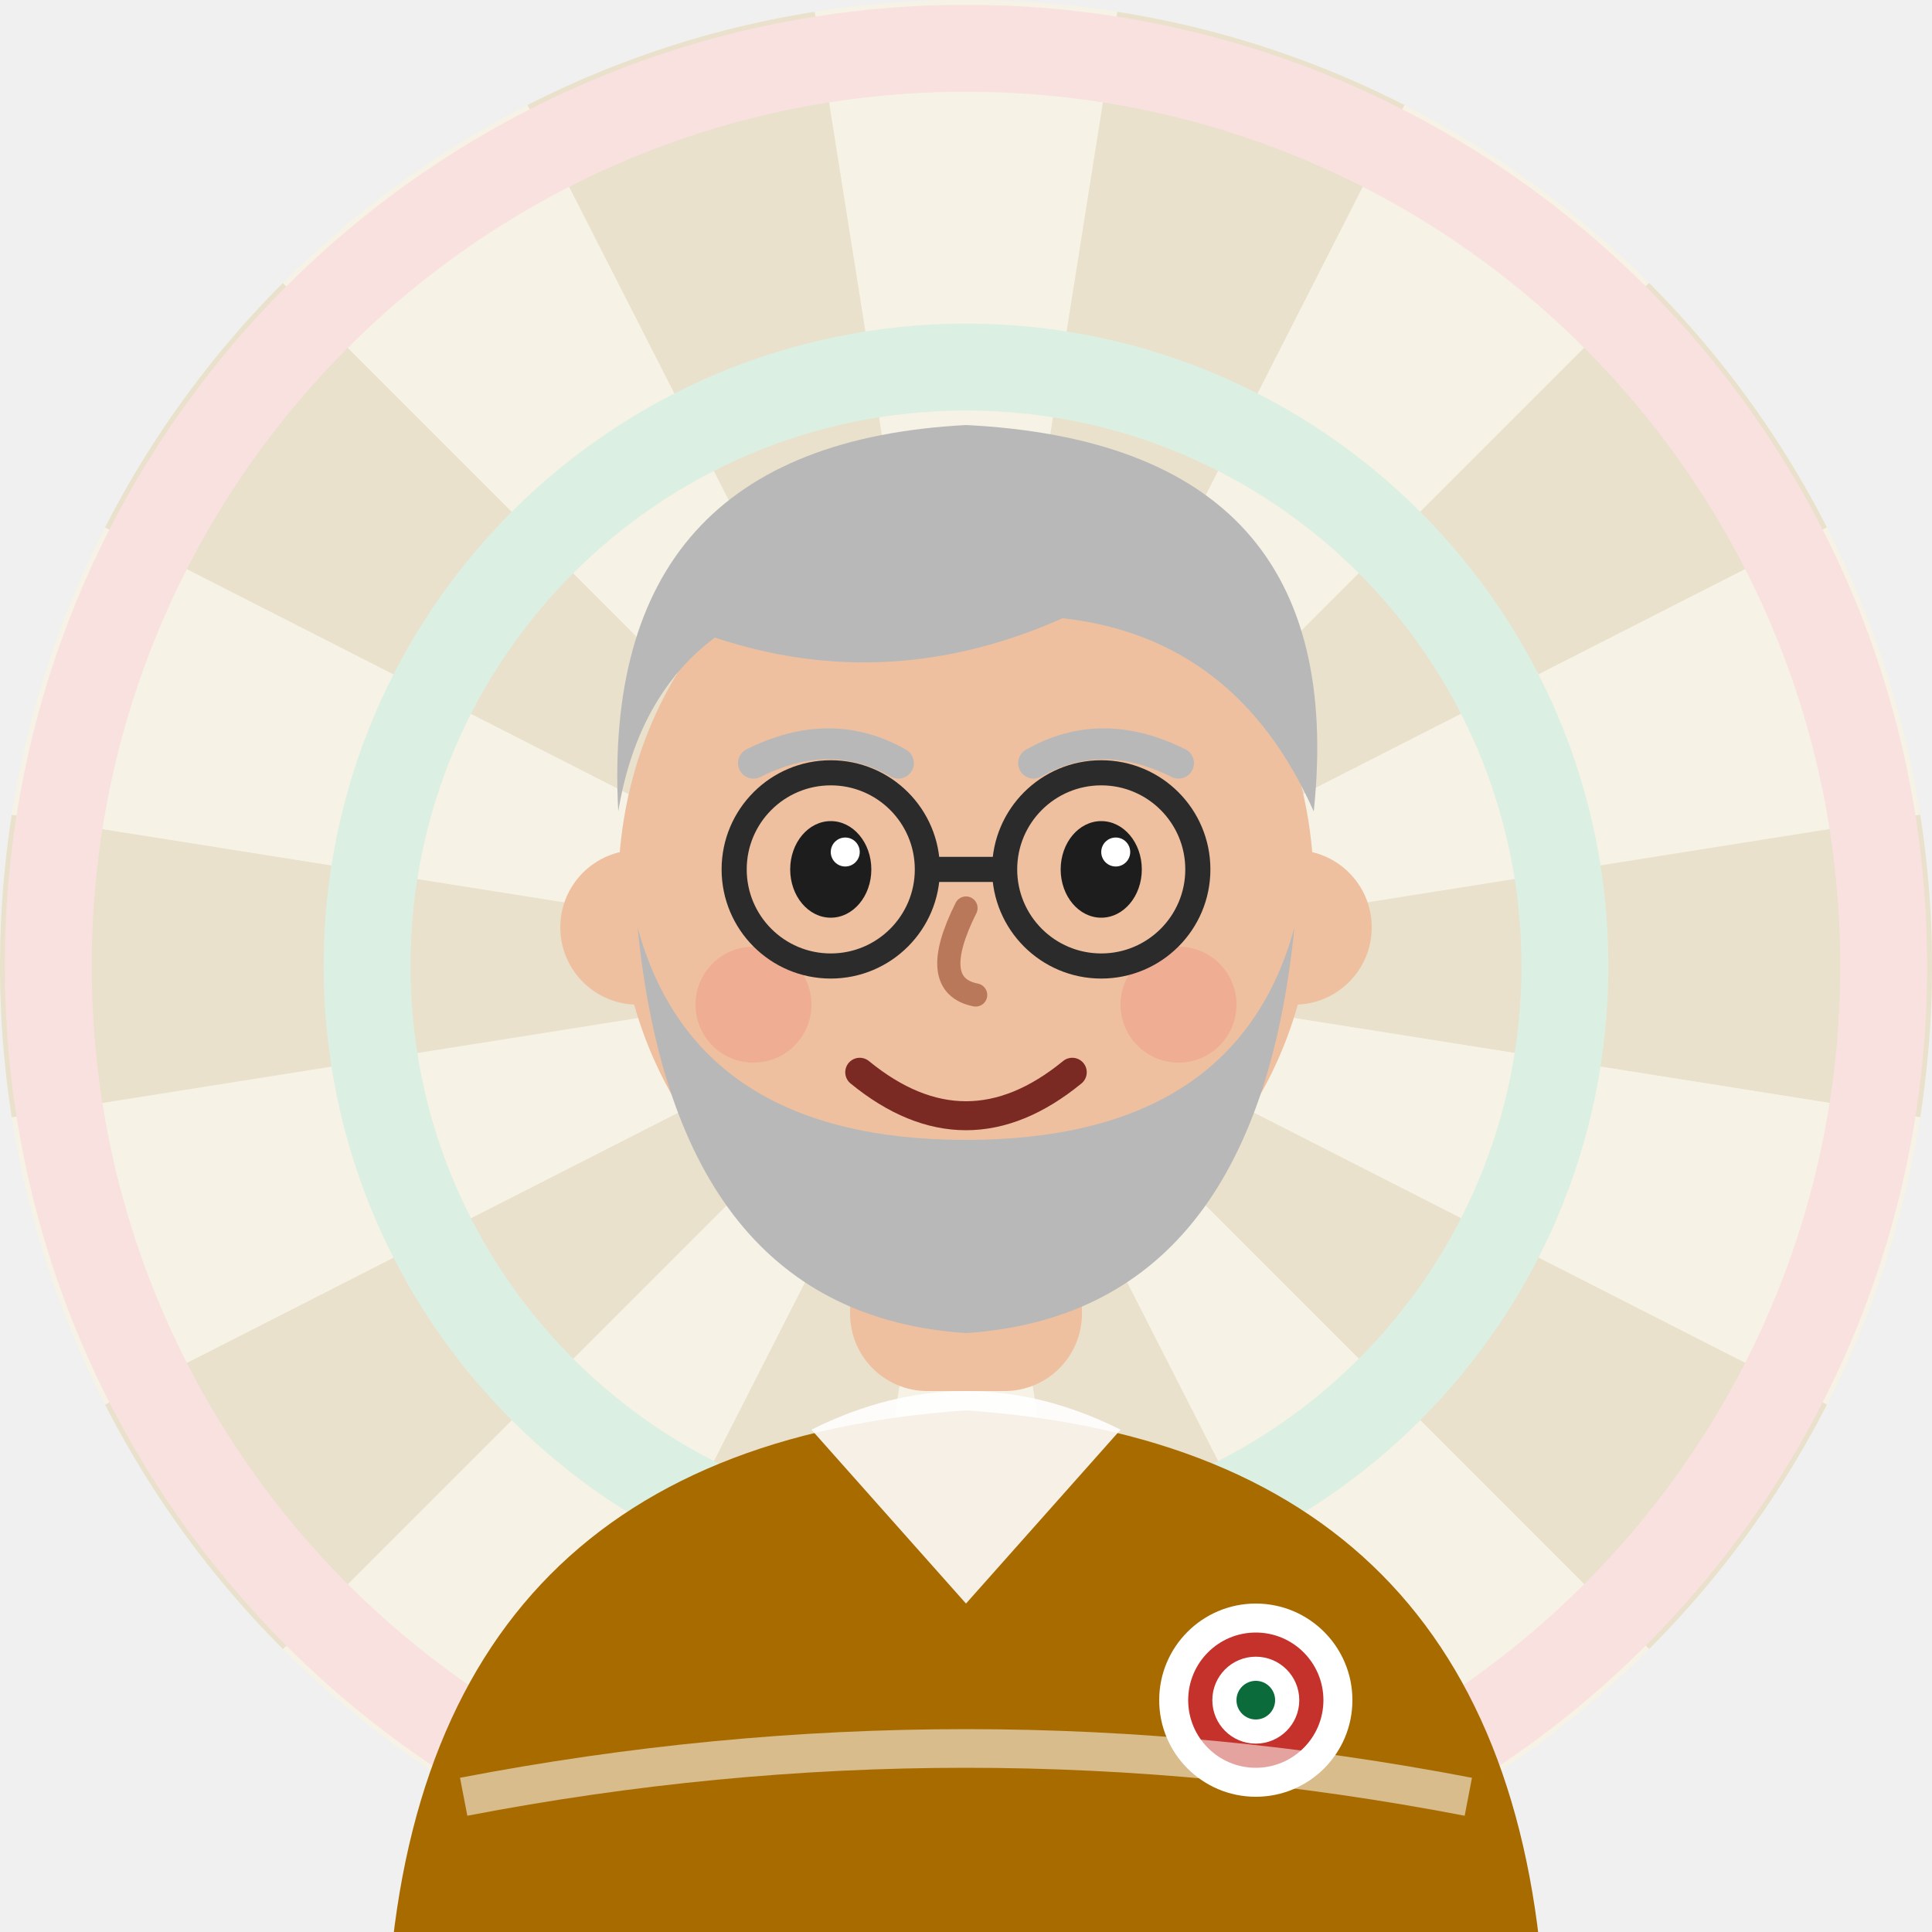
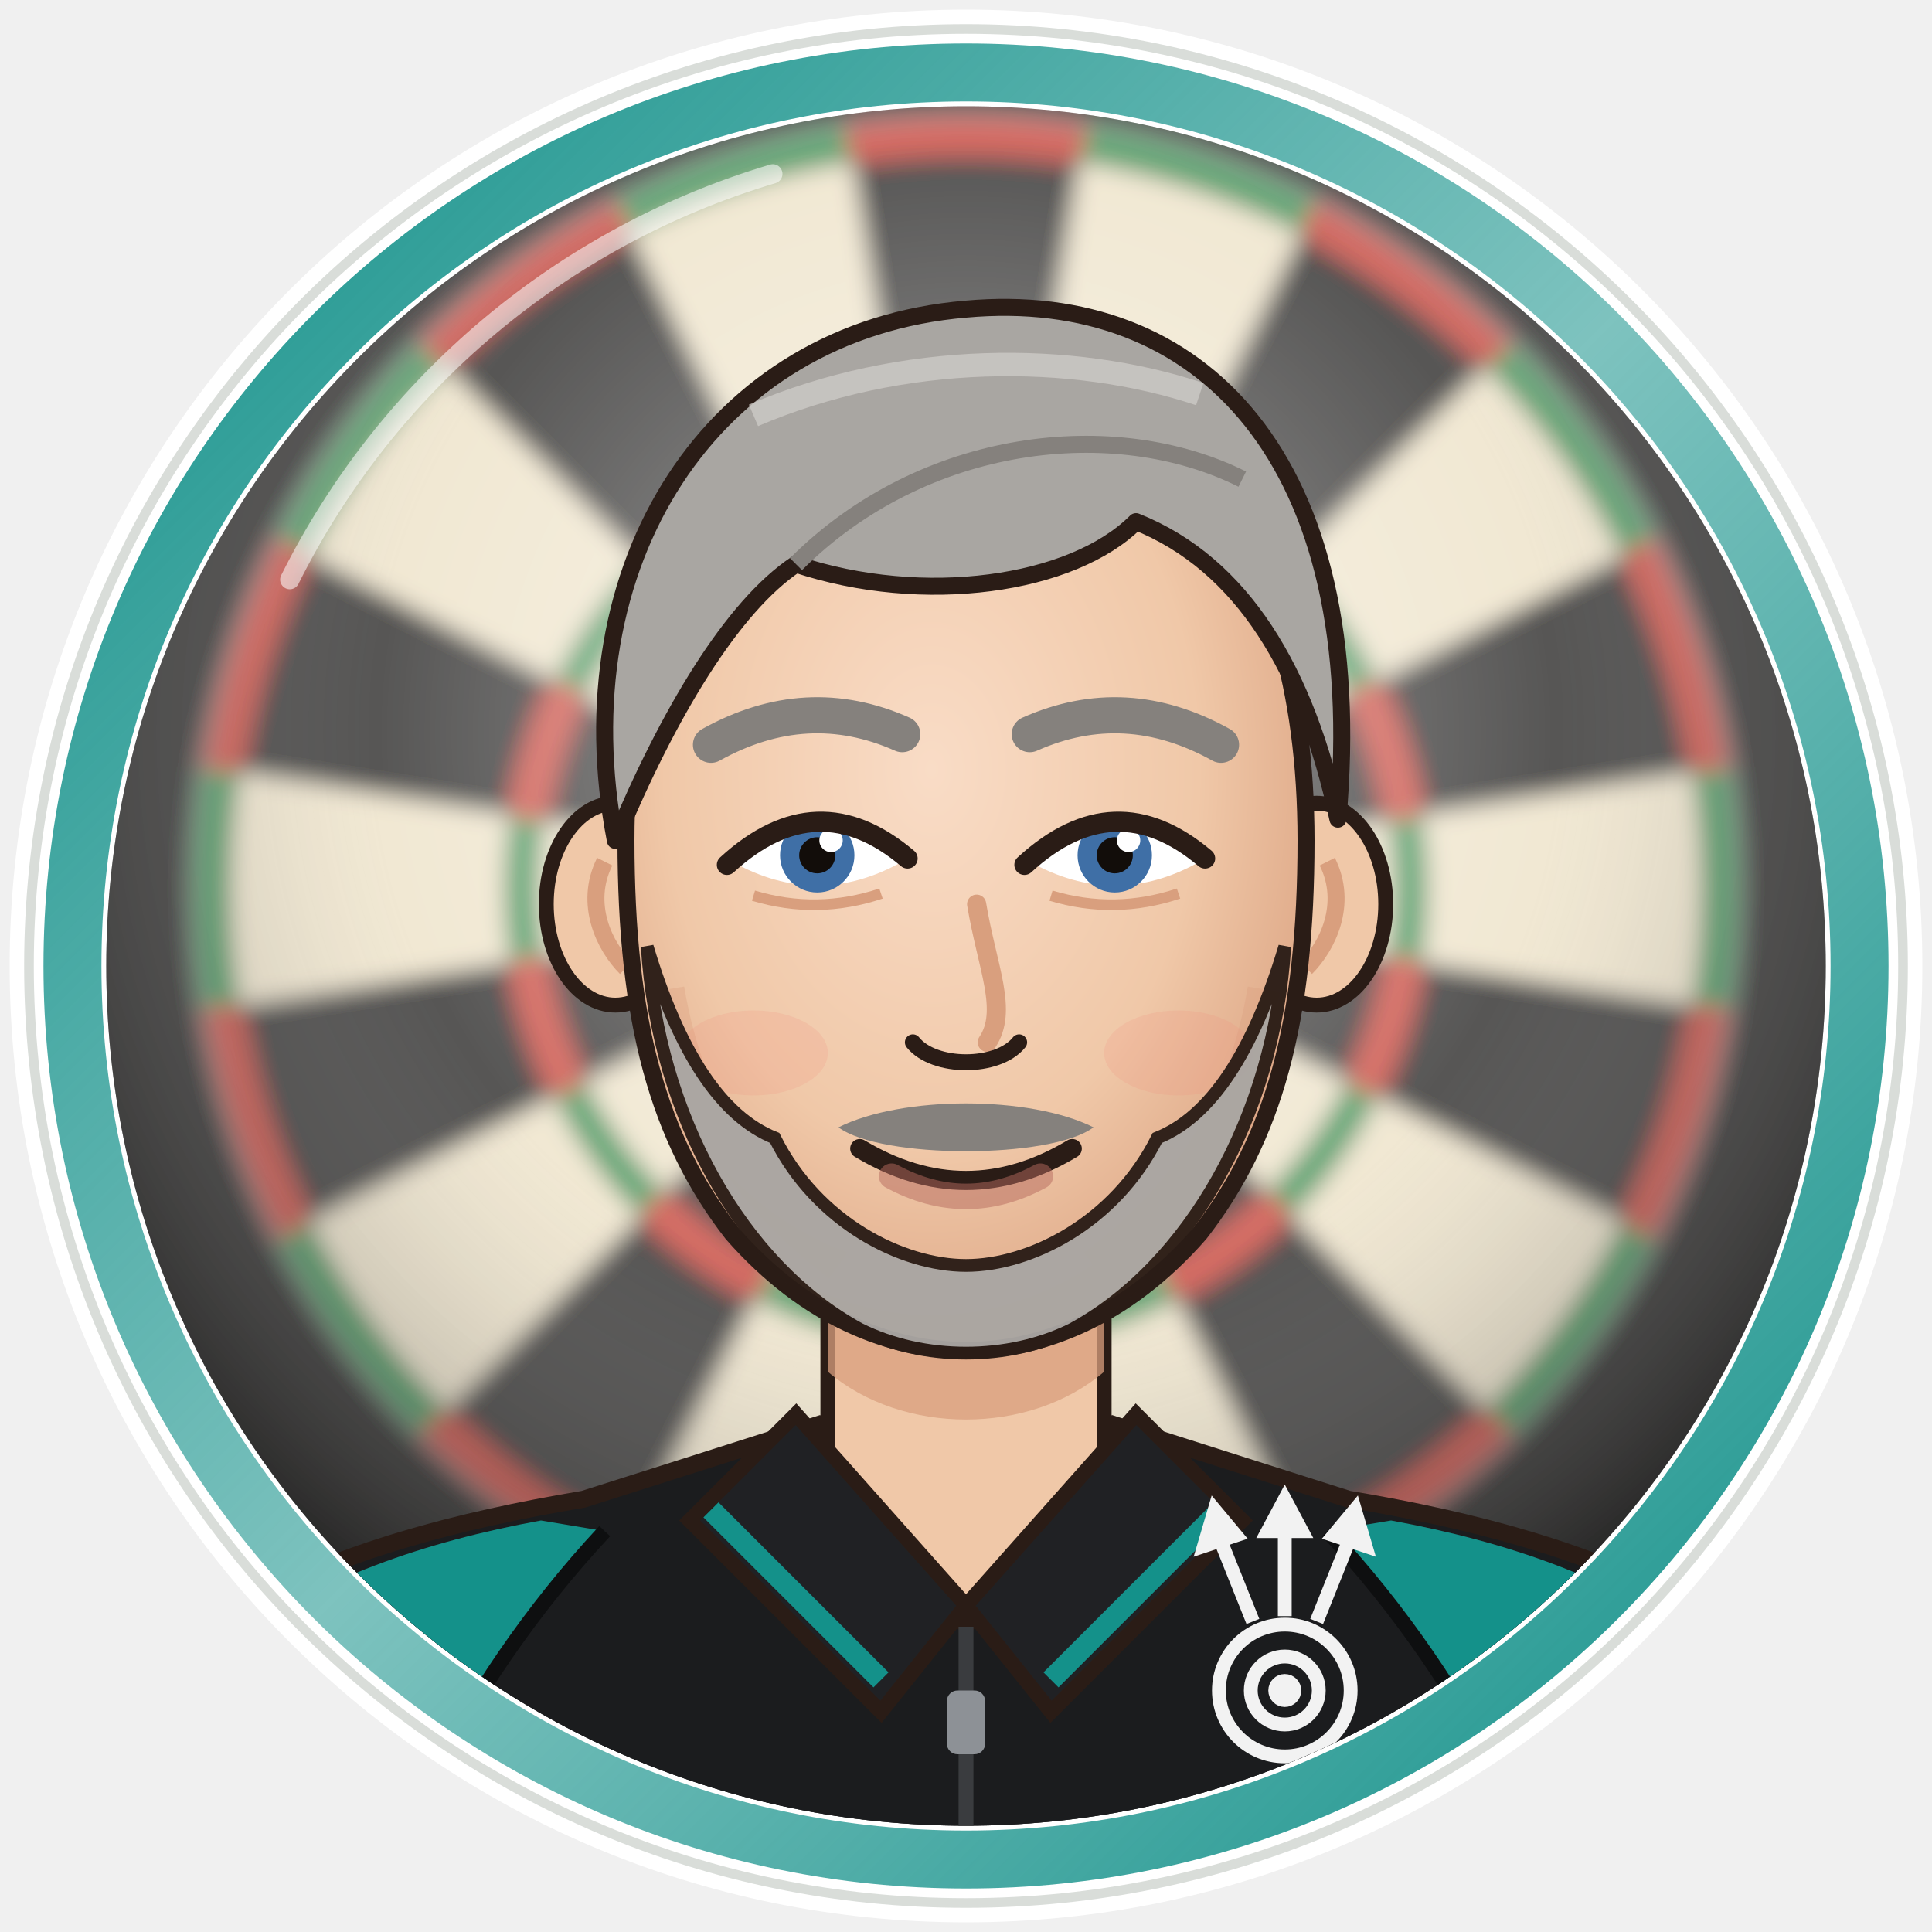
<svg xmlns="http://www.w3.org/2000/svg" viewBox="0 0 200 200" width="200" height="200">
-   <clipPath id="c6">
-     <circle cx="100" cy="100" r="100" />
-   </clipPath>
-   <g clip-path="url(#c6)">
-     <rect x="0" y="0" width="200" height="200" fill="#f4efe2" />
-     <path d="M100,100 L76.5,-48.2 L123.5,-48.2 Z" fill="#f7f2e6" />
-     <path d="M100,100 L123.5,-48.2 L168.1,-33.7 Z" fill="#e9e1cc" />
-     <path d="M100,100 L168.1,-33.7 L206.1,-6.1 Z" fill="#f7f2e6" />
-     <path d="M100,100 L206.1,-6.1 L233.7,31.9 Z" fill="#e9e1cc" />
-     <path d="M100,100 L233.7,31.9 L248.2,76.5 Z" fill="#f7f2e6" />
-     <path d="M100,100 L248.2,76.5 L248.2,123.5 Z" fill="#e9e1cc" />
-     <path d="M100,100 L248.2,123.5 L233.7,168.1 Z" fill="#f7f2e6" />
-     <path d="M100,100 L233.7,168.1 L206.1,206.1 Z" fill="#e9e1cc" />
-     <path d="M100,100 L206.1,206.1 L168.1,233.7 Z" fill="#f7f2e6" />
-     <path d="M100,100 L168.1,233.7 L123.5,248.2 Z" fill="#e9e1cc" />
-     <path d="M100,100 L123.5,248.2 L76.5,248.2 Z" fill="#f7f2e6" />
-     <path d="M100,100 L76.5,248.2 L31.9,233.7 Z" fill="#e9e1cc" />
-     <path d="M100,100 L31.9,233.7 L-6.1,206.1 Z" fill="#f7f2e6" />
-     <path d="M100,100 L-6.1,206.1 L-33.7,168.1 Z" fill="#e9e1cc" />
-     <path d="M100,100 L-33.7,168.1 L-48.2,123.5 Z" fill="#f7f2e6" />
-     <path d="M100,100 L-48.2,123.5 L-48.2,76.5 Z" fill="#e9e1cc" />
-     <path d="M100,100 L-48.2,76.5 L-33.7,31.9 Z" fill="#f7f2e6" />
-     <path d="M100,100 L-33.7,31.9 L-6.1,-6.1 Z" fill="#e9e1cc" />
-     <path d="M100,100 L-6.1,-6.1 L31.9,-33.7 Z" fill="#f7f2e6" />
-     <path d="M100,100 L31.9,-33.7 L76.5,-48.2 Z" fill="#e9e1cc" />
-     <circle cx="100" cy="100" r="62.0" fill="none" stroke="#dcefe3" stroke-width="9" />
-     <circle cx="100" cy="100" r="95.0" fill="none" stroke="#f8e1df" stroke-width="9" />
+   <defs>
+     <clipPath id="in6">
+       <circle cx="100" cy="100" r="89" />
+     </clipPath>
+     <radialGradient id="glow6" cx="50%" cy="38%" r="55%">
+       <stop offset="0" stop-color="#fff" stop-opacity=".55" />
+       <stop offset=".55" stop-color="#fff" stop-opacity=".12" />
+       <stop offset="1" stop-color="#000" stop-opacity=".45" />
+     </radialGradient>
+     <radialGradient id="sk6" cx="45%" cy="40%" r="65%">
+       <stop offset="0" stop-color="#f9dcc6" />
+       <stop offset=".6" stop-color="#f0c8a8" />
+       <stop offset="1" stop-color="#d99f7e" />
+     </radialGradient>
+     <linearGradient id="rim6" x1="0" y1="0" x2="1" y2="1">
+       <stop offset="0" stop-color="#14918a" />
+       <stop offset=".5" stop-color="#14918a" stop-opacity=".55" />
+       <stop offset="1" stop-color="#14918a" />
+     </linearGradient>
+     <filter id="bl6" x="-5%" y="-5%" width="110%" height="110%">
+       <feGaussianBlur stdDeviation="1.1" />
+     </filter>
+   </defs>
+   <circle cx="100" cy="100" r="99" fill="#ffffff" />
+   <circle cx="100" cy="100" r="97" fill="none" stroke="#d9ddd9" stroke-width="1" />
+   <circle cx="100" cy="100" r="92.5" fill="none" stroke="url(#rim6)" stroke-width="6" />
+   <g clip-path="url(#in6)">
+     <g filter="url(#bl6)" opacity=".92">
+       <circle cx="100" cy="92" r="100.0" fill="#151716" />
+       <path d="M100,92 L88.11,16.94 A76.0,76.0 0 0 1 111.89,16.94 Z" fill="#1c1c1c" />
+       <path d="M88.11,16.94 L87.49,12.98 A80,80 0 0 1 112.51,12.98 L111.89,16.94 A76.0,76.0 0 0 0 88.11,16.94 Z" fill="#c8392f" />
+       <path d="M93.12,48.54 L92.49,44.59 A48.0,48.0 0 0 1 107.51,44.59 L106.88,48.54 A44.0,44.0 0 0 0 93.12,48.54 Z" fill="#c8392f" />
+       <path d="M100,92 L111.89,16.94 A76.0,76.0 0 0 1 134.50,24.28 Z" fill="#eee3c8" />
+       <path d="M111.89,16.94 L112.51,12.98 A80,80 0 0 1 136.32,20.72 L134.50,24.28 A76.0,76.0 0 0 0 111.89,16.94 Z" fill="#2e8b4c" />
+       <path d="M106.88,48.54 L107.51,44.59 A48.0,48.0 0 0 1 121.79,49.23 L119.98,52.80 A44.0,44.0 0 0 0 106.88,48.54 Z" fill="#2e8b4c" />
+       <path d="M100,92 L134.50,24.28 A76.0,76.0 0 0 1 153.74,38.26 Z" fill="#1c1c1c" />
+       <path d="M134.50,24.28 L136.32,20.72 A80,80 0 0 1 156.57,35.43 L153.74,38.26 A76.0,76.0 0 0 0 134.50,24.28 Z" fill="#c8392f" />
+       <path d="M119.98,52.80 L121.79,49.23 A48.0,48.0 0 0 1 133.94,58.06 L131.11,60.89 A44.0,44.0 0 0 0 119.98,52.80 Z" fill="#c8392f" />
+       <path d="M100,92 L153.74,38.26 A76.0,76.0 0 0 1 167.72,57.50 Z" fill="#eee3c8" />
+       <path d="M153.74,38.26 L156.57,35.43 A80,80 0 0 1 171.28,55.68 L167.72,57.50 A76.0,76.0 0 0 0 153.74,38.26 Z" fill="#2e8b4c" />
+       <path d="M131.11,60.89 L133.94,58.06 A48.0,48.0 0 0 1 142.77,70.21 L139.20,72.02 A44.0,44.0 0 0 0 131.11,60.89 Z" fill="#2e8b4c" />
+       <path d="M100,92 L167.72,57.50 A76.0,76.0 0 0 1 175.06,80.11 Z" fill="#1c1c1c" />
+       <path d="M167.72,57.50 L171.28,55.68 A80,80 0 0 1 179.02,79.49 L175.06,80.11 A76.0,76.0 0 0 0 167.72,57.50 Z" fill="#c8392f" />
+       <path d="M139.20,72.02 L142.77,70.21 A48.0,48.0 0 0 1 147.41,84.49 L143.46,85.12 A44.0,44.0 0 0 0 139.20,72.02 Z" fill="#c8392f" />
+       <path d="M100,92 L175.06,80.11 A76.0,76.0 0 0 1 175.06,103.89 Z" fill="#eee3c8" />
+       <path d="M175.06,80.11 L179.02,79.49 A80,80 0 0 1 179.02,104.51 L175.06,103.89 A76.0,76.0 0 0 0 175.06,80.11 Z" fill="#2e8b4c" />
+       <path d="M143.46,85.12 L147.41,84.49 A48.0,48.0 0 0 1 147.41,99.51 L143.46,98.88 A44.0,44.0 0 0 0 143.46,85.12 Z" fill="#2e8b4c" />
+       <path d="M100,92 L175.06,103.89 A76.0,76.0 0 0 1 167.72,126.50 Z" fill="#1c1c1c" />
+       <path d="M175.06,103.89 L179.02,104.51 A80,80 0 0 1 171.28,128.32 L167.72,126.50 A76.0,76.0 0 0 0 175.06,103.89 Z" fill="#c8392f" />
+       <path d="M143.46,98.88 L147.41,99.51 A48.0,48.0 0 0 1 142.77,113.79 L139.20,111.98 A44.0,44.0 0 0 0 143.46,98.88 Z" fill="#c8392f" />
+       <path d="M100,92 L167.72,126.50 A76.0,76.0 0 0 1 153.74,145.74 Z" fill="#eee3c8" />
+       <path d="M167.72,126.50 L171.28,128.32 A80,80 0 0 1 156.57,148.57 L153.74,145.74 A76.0,76.0 0 0 0 167.72,126.50 Z" fill="#2e8b4c" />
+       <path d="M139.20,111.98 L142.77,113.79 A48.0,48.0 0 0 1 133.94,125.94 L131.11,123.11 A44.0,44.0 0 0 0 139.20,111.98 Z" fill="#2e8b4c" />
+       <path d="M100,92 L153.74,145.74 A76.0,76.0 0 0 1 134.50,159.72 Z" fill="#1c1c1c" />
+       <path d="M153.74,145.74 L156.57,148.57 A80,80 0 0 1 136.32,163.28 L134.50,159.72 A76.0,76.0 0 0 0 153.74,145.74 Z" fill="#c8392f" />
+       <path d="M131.11,123.11 L133.94,125.94 A48.0,48.0 0 0 1 121.79,134.77 L119.98,131.20 A44.0,44.0 0 0 0 131.11,123.11 Z" fill="#c8392f" />
+       <path d="M100,92 L134.50,159.72 A76.0,76.0 0 0 1 111.89,167.06 Z" fill="#eee3c8" />
+       <path d="M134.50,159.72 L136.32,163.28 A80,80 0 0 1 112.51,171.02 L111.89,167.06 A76.0,76.0 0 0 0 134.50,159.72 Z" fill="#2e8b4c" />
+       <path d="M119.98,131.20 L121.79,134.77 A48.0,48.0 0 0 1 107.51,139.41 L106.88,135.46 A44.0,44.0 0 0 0 119.98,131.20 Z" fill="#2e8b4c" />
+       <path d="M100,92 L111.89,167.06 A76.0,76.0 0 0 1 88.11,167.06 Z" fill="#1c1c1c" />
+       <path d="M111.89,167.06 L112.51,171.02 A80,80 0 0 1 87.49,171.02 L88.11,167.06 A76.0,76.0 0 0 0 111.89,167.06 Z" fill="#c8392f" />
+       <path d="M106.88,135.46 L107.51,139.41 A48.0,48.0 0 0 1 92.49,139.41 L93.12,135.46 A44.0,44.0 0 0 0 106.88,135.46 Z" fill="#c8392f" />
+       <path d="M100,92 L88.11,167.06 A76.0,76.0 0 0 1 65.50,159.72 Z" fill="#eee3c8" />
+       <path d="M88.11,167.06 L87.49,171.02 A80,80 0 0 1 63.68,163.28 L65.50,159.72 A76.0,76.0 0 0 0 88.11,167.06 Z" fill="#2e8b4c" />
+       <path d="M93.12,135.46 L92.49,139.41 A48.0,48.0 0 0 1 78.21,134.77 L80.02,131.20 A44.0,44.0 0 0 0 93.12,135.46 Z" fill="#2e8b4c" />
+       <path d="M100,92 L65.50,159.72 A76.0,76.0 0 0 1 46.26,145.74 Z" fill="#1c1c1c" />
+       <path d="M65.50,159.72 L63.68,163.28 A80,80 0 0 1 43.43,148.57 L46.26,145.74 A76.0,76.0 0 0 0 65.50,159.72 Z" fill="#c8392f" />
+       <path d="M80.02,131.20 L78.21,134.77 A48.0,48.0 0 0 1 66.06,125.94 L68.89,123.11 A44.0,44.0 0 0 0 80.02,131.20 Z" fill="#c8392f" />
+       <path d="M100,92 L46.26,145.74 A76.0,76.0 0 0 1 32.28,126.50 Z" fill="#eee3c8" />
+       <path d="M46.26,145.74 L43.43,148.57 A80,80 0 0 1 28.72,128.32 L32.28,126.50 A76.0,76.0 0 0 0 46.26,145.74 Z" fill="#2e8b4c" />
+       <path d="M68.89,123.11 L66.06,125.94 A48.0,48.0 0 0 1 57.23,113.79 L60.80,111.98 A44.0,44.0 0 0 0 68.89,123.11 Z" fill="#2e8b4c" />
+       <path d="M100,92 L32.28,126.50 A76.0,76.0 0 0 1 24.94,103.89 Z" fill="#1c1c1c" />
+       <path d="M32.28,126.50 L28.72,128.32 A80,80 0 0 1 20.98,104.51 L24.94,103.89 A76.0,76.0 0 0 0 32.28,126.50 Z" fill="#c8392f" />
+       <path d="M60.80,111.98 L57.23,113.79 A48.0,48.0 0 0 1 52.59,99.51 L56.54,98.88 A44.0,44.0 0 0 0 60.80,111.98 Z" fill="#c8392f" />
+       <path d="M100,92 L24.94,103.89 A76.0,76.0 0 0 1 24.94,80.11 Z" fill="#eee3c8" />
+       <path d="M24.94,103.89 L20.98,104.51 A80,80 0 0 1 20.98,79.49 L24.94,80.11 A76.0,76.0 0 0 0 24.94,103.89 Z" fill="#2e8b4c" />
+       <path d="M56.54,98.88 L52.59,99.51 A48.0,48.0 0 0 1 52.59,84.49 L56.54,85.12 A44.0,44.0 0 0 0 56.54,98.88 Z" fill="#2e8b4c" />
+       <path d="M100,92 L24.94,80.11 A76.0,76.0 0 0 1 32.28,57.50 Z" fill="#1c1c1c" />
+       <path d="M24.94,80.11 L20.98,79.49 A80,80 0 0 1 28.72,55.68 L32.28,57.50 A76.0,76.0 0 0 0 24.94,80.11 Z" fill="#c8392f" />
+       <path d="M56.54,85.12 L52.59,84.49 A48.0,48.0 0 0 1 57.23,70.21 L60.80,72.02 A44.0,44.0 0 0 0 56.54,85.12 Z" fill="#c8392f" />
+       <path d="M100,92 L32.28,57.50 A76.0,76.0 0 0 1 46.26,38.26 Z" fill="#eee3c8" />
+       <path d="M32.28,57.50 L28.72,55.68 A80,80 0 0 1 43.43,35.43 L46.26,38.26 A76.0,76.0 0 0 0 32.28,57.50 Z" fill="#2e8b4c" />
+       <path d="M60.80,72.02 L57.23,70.21 A48.0,48.0 0 0 1 66.06,58.06 L68.89,60.89 A44.0,44.0 0 0 0 60.80,72.02 Z" fill="#2e8b4c" />
+       <path d="M100,92 L46.26,38.26 A76.0,76.0 0 0 1 65.50,24.28 Z" fill="#1c1c1c" />
+       <path d="M46.26,38.26 L43.43,35.43 A80,80 0 0 1 63.68,20.72 L65.50,24.28 A76.0,76.0 0 0 0 46.26,38.26 Z" fill="#c8392f" />
+       <path d="M68.89,60.89 L66.06,58.06 A48.0,48.0 0 0 1 78.21,49.23 L80.02,52.80 A44.0,44.0 0 0 0 68.89,60.89 Z" fill="#c8392f" />
+       <path d="M100,92 L65.50,24.28 A76.0,76.0 0 0 1 88.11,16.94 Z" fill="#eee3c8" />
+       <path d="M65.50,24.28 L63.68,20.72 A80,80 0 0 1 87.49,12.98 L88.11,16.94 A76.0,76.0 0 0 0 65.50,24.28 Z" fill="#2e8b4c" />
+       <path d="M80.02,52.80 L78.21,49.23 A48.0,48.0 0 0 1 92.49,44.59 L93.12,48.54 A44.0,44.0 0 0 0 80.02,52.80 Z" fill="#2e8b4c" />
+       <circle cx="100" cy="92" r="7.2" fill="#2e8b4c" />
+       <circle cx="100" cy="92" r="3.2" fill="#c8392f" />
+       <circle cx="100" cy="92" r="80.0" fill="none" stroke="#9aa09c" stroke-width="0.8" opacity=".6" />
+     </g>
+     <rect x="0" y="0" width="200" height="200" fill="#e9e4d6" opacity=".10" />
+     <rect x="0" y="0" width="200" height="200" fill="url(#glow6)" />
+     <g transform="translate(100 98) scale(1.1) translate(-100 -96)">
+       <path d="M14 200 L16 178 C20 160 40 152 64 148 L86 141 L100 158 L114 141 L136 148 C160 152 180 160 184 178 L186 200 Z" fill="#1b1c1e" stroke="#2a1c16" stroke-width="1.6" />
+       <path d="M16 186 C20 164 38 154 60 150 L66 151 C52 166 44 184 40 200 L14 200 Z" fill="#14918a" />
+       <path d="M184 186 C180 164 162 154 140 150 L134 151 C148 166 156 184 160 200 L186 200 Z" fill="#14918a" />
+       <path d="M40 200 C44 184 52 166 66 151" stroke="#0e0f10" stroke-width="1.4" fill="none" />
+       <path d="M160 200 C156 184 148 166 134 151" stroke="#0e0f10" stroke-width="1.4" fill="none" />
+       <path d="M87 118 L87 146 L100 160 L113 146 L113 118 Z" fill="#f0c8a8" stroke="#2a1c16" stroke-width="1.4" />
+       <path d="M87 124 C94 134 106 134 113 124 L113 136 C106 142 94 142 87 136 Z" fill="#d99f7e" opacity=".75" />
+       <path d="M84 140 L74 150 L92 168 L100 158 Z" fill="#202124" stroke="#2a1c16" stroke-width="1.4" />
+       <path d="M116 140 L126 150 L108 168 L100 158 Z" fill="#202124" stroke="#2a1c16" stroke-width="1.4" />
+       <path d="M76 149 L92 165" stroke="#14918a" stroke-width="2" />
+       <path d="M124 149 L108 165" stroke="#14918a" stroke-width="2" />
+       <path d="M100 160 L100 196" stroke="#3a3c3f" stroke-width="1.4" />
+       <rect x="98.2" y="166" width="3.6" height="6" rx="1" fill="#8d9196" />
+       <g transform="translate(130 166)" fill="none" stroke="#f2f2f2" stroke-width="1.3">
+         <circle r="6.2" />
+         <circle r="3.2" />
+         <circle r="0.9" fill="#f2f2f2" />
+         <path d="M0 -7 L0 -15 M-3 -6.5 L-6 -14 M3 -6.5 L6 -14" />
+         <path d="M-1.6 -15 L0 -18 L1.6 -15 Z M-7.6 -13.6 L-6.6 -17 L-4.6 -14.6 Z M7.6 -13.6 L6.6 -17 L4.6 -14.6 Z" fill="#f2f2f2" />
+       </g>
+       <ellipse cx="67" cy="92" rx="6.5" ry="9.5" fill="#f0c8a8" stroke="#2a1c16" stroke-width="1.4" />
+       <ellipse cx="133" cy="92" rx="6.5" ry="9.5" fill="#f0c8a8" stroke="#2a1c16" stroke-width="1.4" />
+       <path d="M66 88 C64 92 66 96 68 98" stroke="#d99f7e" stroke-width="1.6" fill="none" />
+       <path d="M134 88 C136 92 134 96 132 98" stroke="#d99f7e" stroke-width="1.6" fill="none" />
+       <path d="M68 86 C68 57 82 43 100 43 C118 43 132 57 132 86 C132 103 129 114 122 123 C115 131 107 134 100 134 C93 134 85 131 78 123 C71 114 68 103 68 86 Z" fill="url(#sk6)" stroke="#2a1c16" stroke-width="1.6" />
+       <path d="M72 100 C74 112 80 120 88 126" stroke="#d99f7e" stroke-width="3" fill="none" opacity=".35" />
+       <path d="M128 100 C126 112 120 120 112 126" stroke="#d99f7e" stroke-width="3" fill="none" opacity=".35" />
+       <ellipse cx="80" cy="106" rx="7" ry="4" fill="#ee8a7c" opacity="0.18" />
+       <ellipse cx="120" cy="106" rx="7" ry="4" fill="#ee8a7c" opacity="0.18" />
+       <path d="M70 96 C71 112 79 126 90 132 C96 135 104 135 110 132 C121 126 129 112 130 96 C127 106 123 112 118 114 C114 122 106 126 100 126 C94 126 86 122 82 114 C77 112 73 106 70 96 Z" fill="#a9a6a2" stroke="#2a1c16" stroke-width="1.2" opacity=".96" />
+       <path d="M88 113 C94 110 106 110 112 113 C108 116 92 116 88 113 Z" fill="#85817d" />
+       <path d="M78 88 Q86 81.5 94 88 Q86 92.5 78 88 Z" fill="#fff" />
+       <circle cx="86" cy="87.4" r="3.5" fill="#3f6fa6" />
+       <circle cx="86" cy="87.4" r="1.7" fill="#120d0a" />
+       <circle cx="87.3" cy="86" r="1.1" fill="#fff" />
+       <path d="M77.5 88.3 Q86 80.5 94.5 87.7" stroke="#2a1c16" stroke-width="1.9" fill="none" stroke-linecap="round" />
+       <path d="M80 91.2 Q86 93 92 91" stroke="#d99f7e" stroke-width="1" fill="none" />
+       <path d="M106 88 Q114 81.5 122 88 Q114 92.5 106 88 Z" fill="#fff" />
+       <circle cx="114" cy="87.4" r="3.5" fill="#3f6fa6" />
+       <circle cx="114" cy="87.4" r="1.7" fill="#120d0a" />
+       <circle cx="115.3" cy="86" r="1.1" fill="#fff" />
+       <path d="M105.5 88.3 Q114 80.5 122.5 87.7" stroke="#2a1c16" stroke-width="1.9" fill="none" stroke-linecap="round" />
+       <path d="M108 91.2 Q114 93 120 91" stroke="#d99f7e" stroke-width="1" fill="none" />
+       <path d="M76 77 Q85 72 94 76" stroke="#85817d" stroke-width="3.4" fill="none" stroke-linecap="round" />
+       <path d="M106 76 Q115 72 124 77" stroke="#85817d" stroke-width="3.4" fill="none" stroke-linecap="round" />
+       <path d="M101 92 C102 98 104 102 102 105" stroke="#d99f7e" stroke-width="1.8" fill="none" stroke-linecap="round" />
+       <path d="M95 105 C97 107.5 103 107.5 105 105" stroke="#2a1c16" stroke-width="1.5" fill="none" stroke-linecap="round" />
+       <path d="M90 115 Q100 121 110 115" stroke="#2a1c16" stroke-width="1.8" fill="none" stroke-linecap="round" />
+       <path d="M93 117.6 Q100 121.4 107 117.6" stroke="#b66a5e" stroke-width="2.4" fill="none" opacity="0.5" stroke-linecap="round" />
+       <path d="M67 86 C62 60 76 38 100 36 C122 34 138 50 135 84 C132 70 126 60 116 56 C110 62 96 64 84 60 C78 64 72 74 67 86 Z" fill="#a9a6a2" stroke="#2a1c16" stroke-width="1.6" stroke-linejoin="round" />
+       <path d="M84 60 C96 48 114 46 126 52" stroke="#85817d" stroke-width="1.6" fill="none" />
+       <path d="M80 46 C94 40 110 40 122 44" stroke="#cfccc8" stroke-width="2.2" fill="none" opacity=".75" />
+     </g>
  </g>
-   <path d="M40 210 Q42 150 100 146 Q158 150 160 210 Z" fill="#a86b00" />
-   <path d="M84 148 L100 166 L116 148 Q108 144 100 144 Q92 144 84 148 Z" fill="#fff" opacity=".9" />
-   <g transform="translate(130 176)">
-     <circle r="10" fill="#fff" />
-     <circle r="7" fill="#c4322b" />
-     <circle r="4.5" fill="#fff" />
-     <circle r="2" fill="#0b6b3a" />
-   </g>
-   <path d="M48 186 Q100 176 152 186" stroke="#fff" stroke-width="4" fill="none" opacity=".55" />
-   <rect x="88" y="120" width="24" height="24" rx="8" fill="#eec09f" />
-   <circle cx="66" cy="96" r="8" fill="#eec09f" />
-   <circle cx="134" cy="96" r="8" fill="#eec09f" />
-   <ellipse cx="100" cy="92" rx="36" ry="40" fill="#eec09f" />
-   <circle cx="78" cy="104" r="6" fill="#f08a7a" opacity=".35" />
-   <circle cx="122" cy="104" r="6" fill="#f08a7a" opacity=".35" />
-   <ellipse cx="86" cy="90" rx="4.2" ry="5" fill="#1d1d1d" />
-   <ellipse cx="114" cy="90" rx="4.2" ry="5" fill="#1d1d1d" />
-   <circle cx="87.5" cy="88.2" r="1.5" fill="#fff" />
-   <circle cx="115.5" cy="88.2" r="1.5" fill="#fff" />
-   <path d="M78 79 Q86 75 93 79" stroke="#b8b8b8" stroke-width="3.2" fill="none" stroke-linecap="round" />
-   <path d="M107 79 Q114 75 122 79" stroke="#b8b8b8" stroke-width="3.2" fill="none" stroke-linecap="round" />
-   <g fill="none" stroke="#2b2b2b" stroke-width="2.6">
-     <circle cx="86" cy="90" r="10" />
-     <circle cx="114" cy="90" r="10" />
-     <path d="M96 90 L104 90" />
-   </g>
-   <path d="M100 94 Q96 102 101 103" stroke="#b9785a" stroke-width="2.4" fill="none" stroke-linecap="round" />
-   <path d="M66 96 Q70 136 100 138 Q130 136 134 96 Q128 118 100 118 Q72 118 66 96 Z" fill="#b8b8b8" />
-   <path d="M89 111 Q100 120 111 111" stroke="#7a2a22" stroke-width="3" fill="none" stroke-linecap="round" />
-   <path d="M64 84 Q62 46 100 44 Q140 46 136 84 Q128 66 110 64 Q92 72 74 66 Q66 72 64 84 Z" fill="#b8b8b8" />
+   <path d="M30 60 A82 82 0 0 1 80 18" stroke="#fff" stroke-width="2" fill="none" opacity=".55" stroke-linecap="round" />
</svg>
